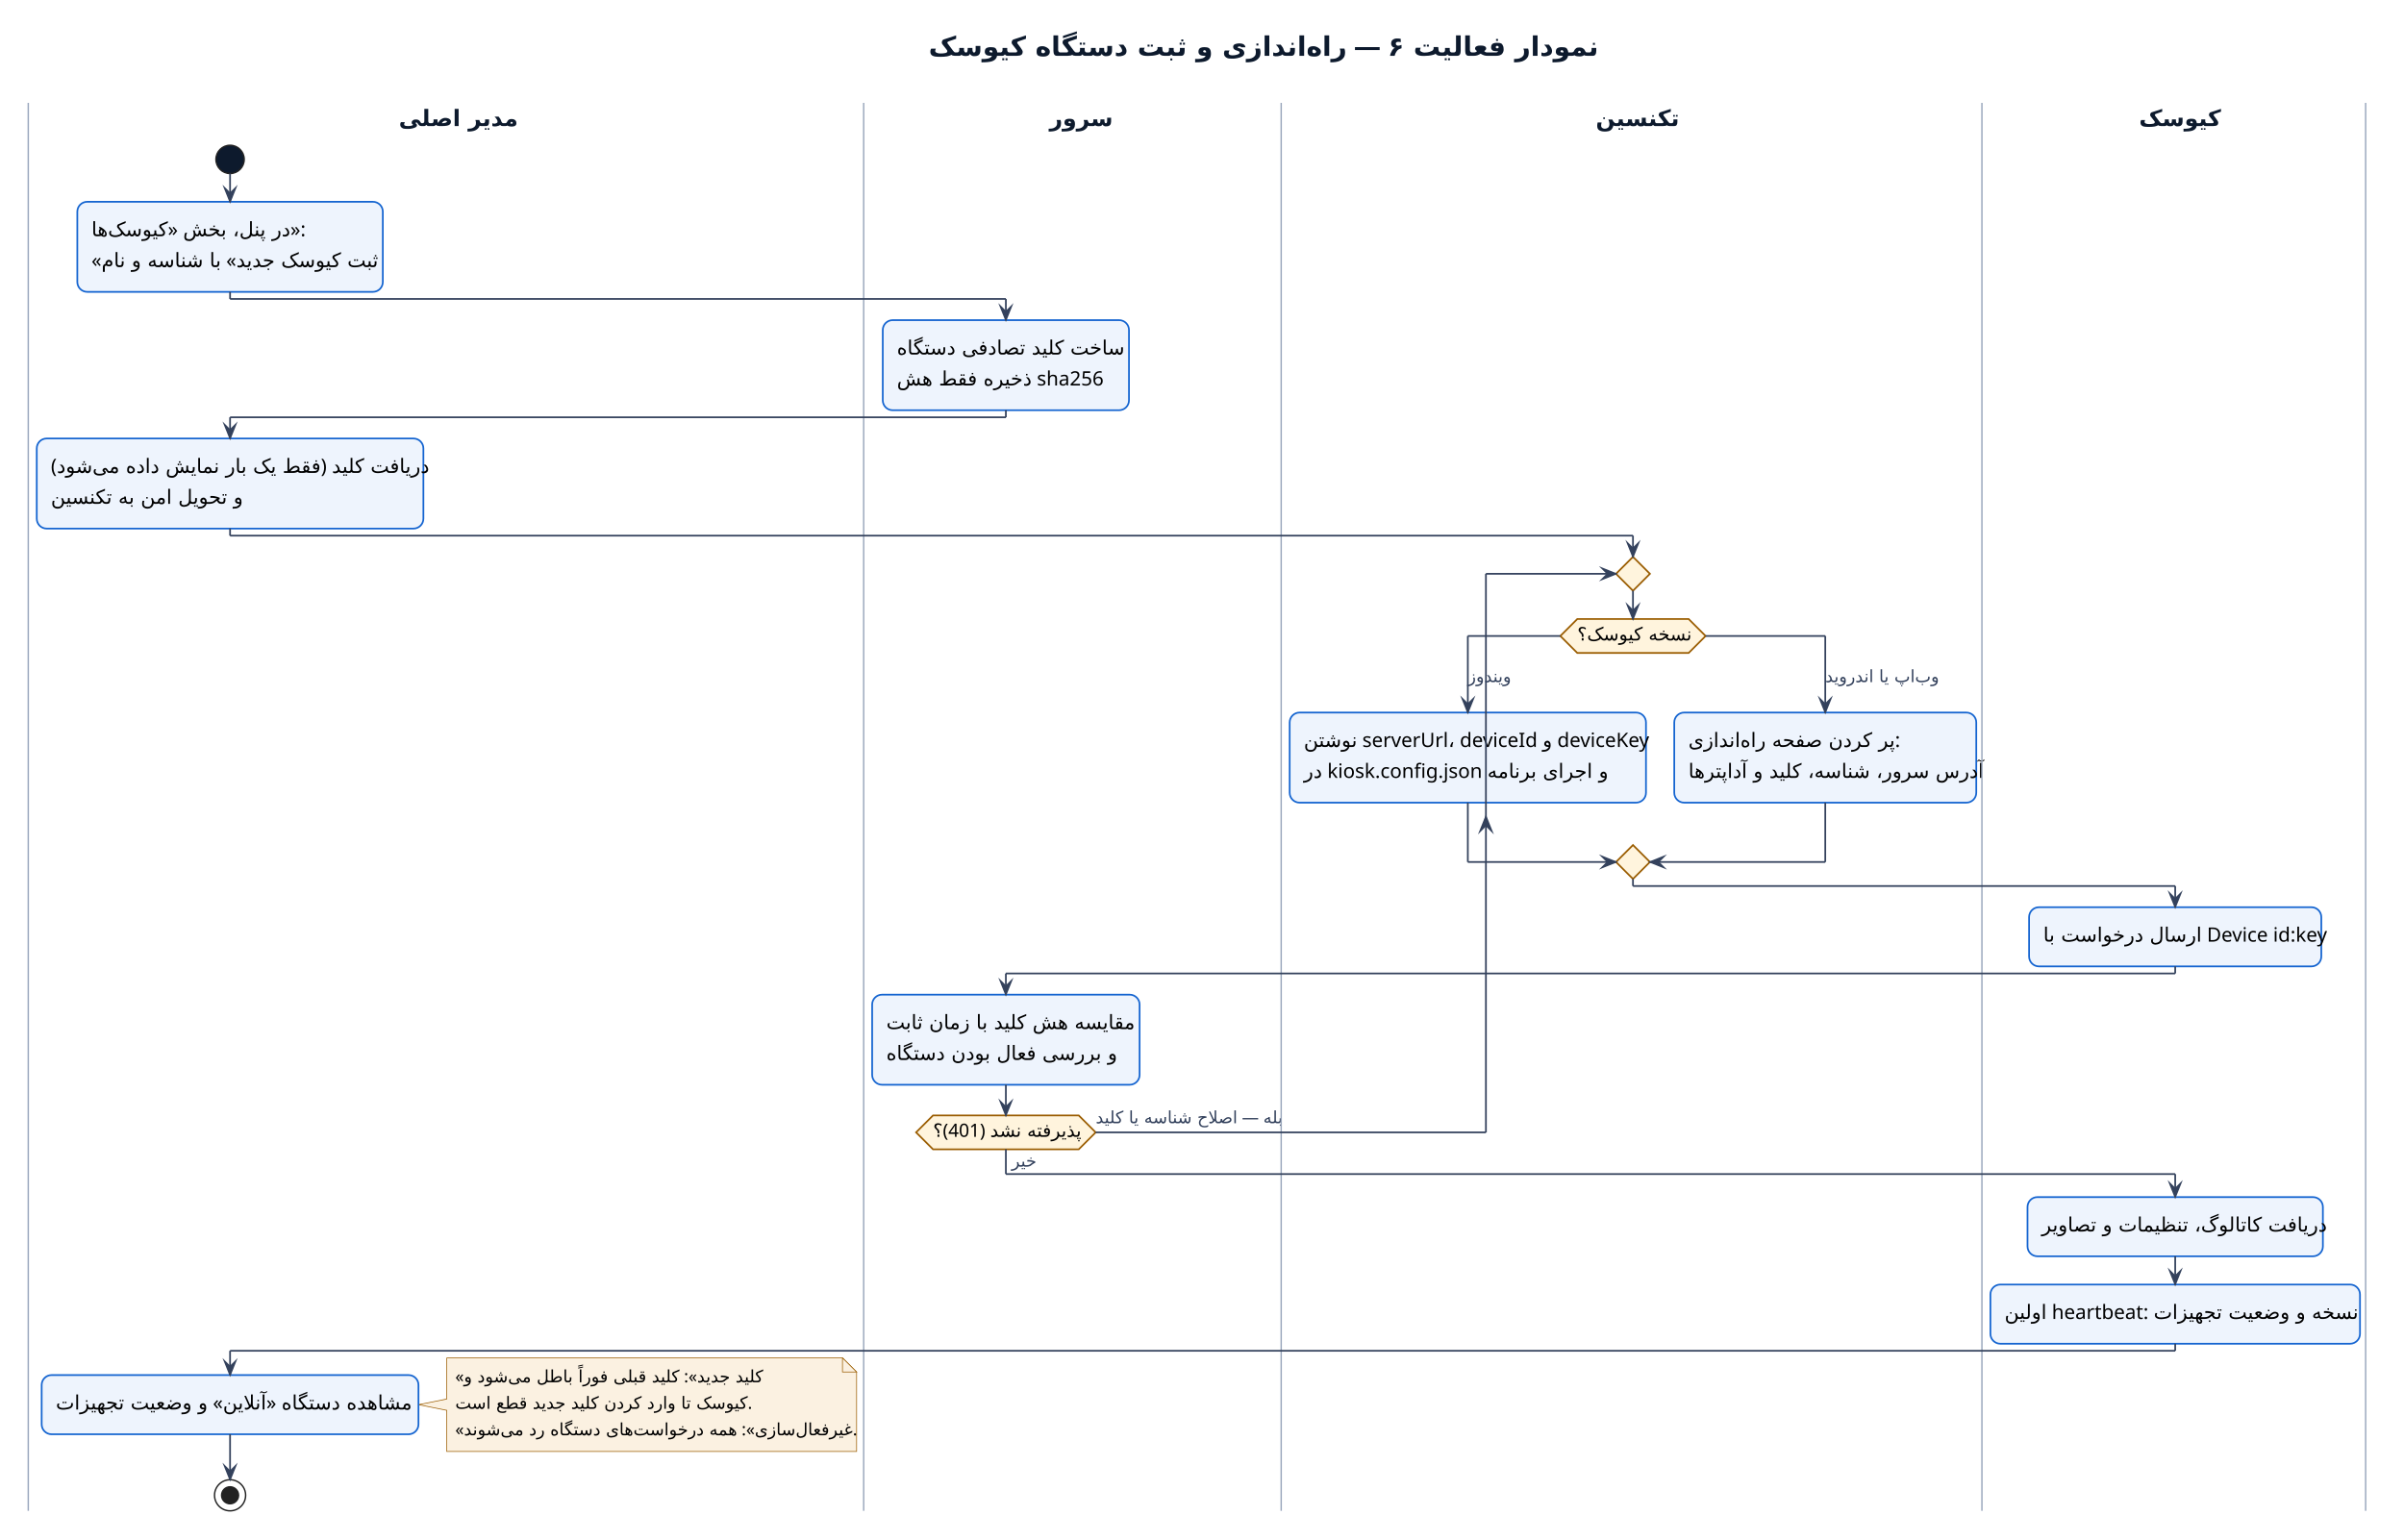
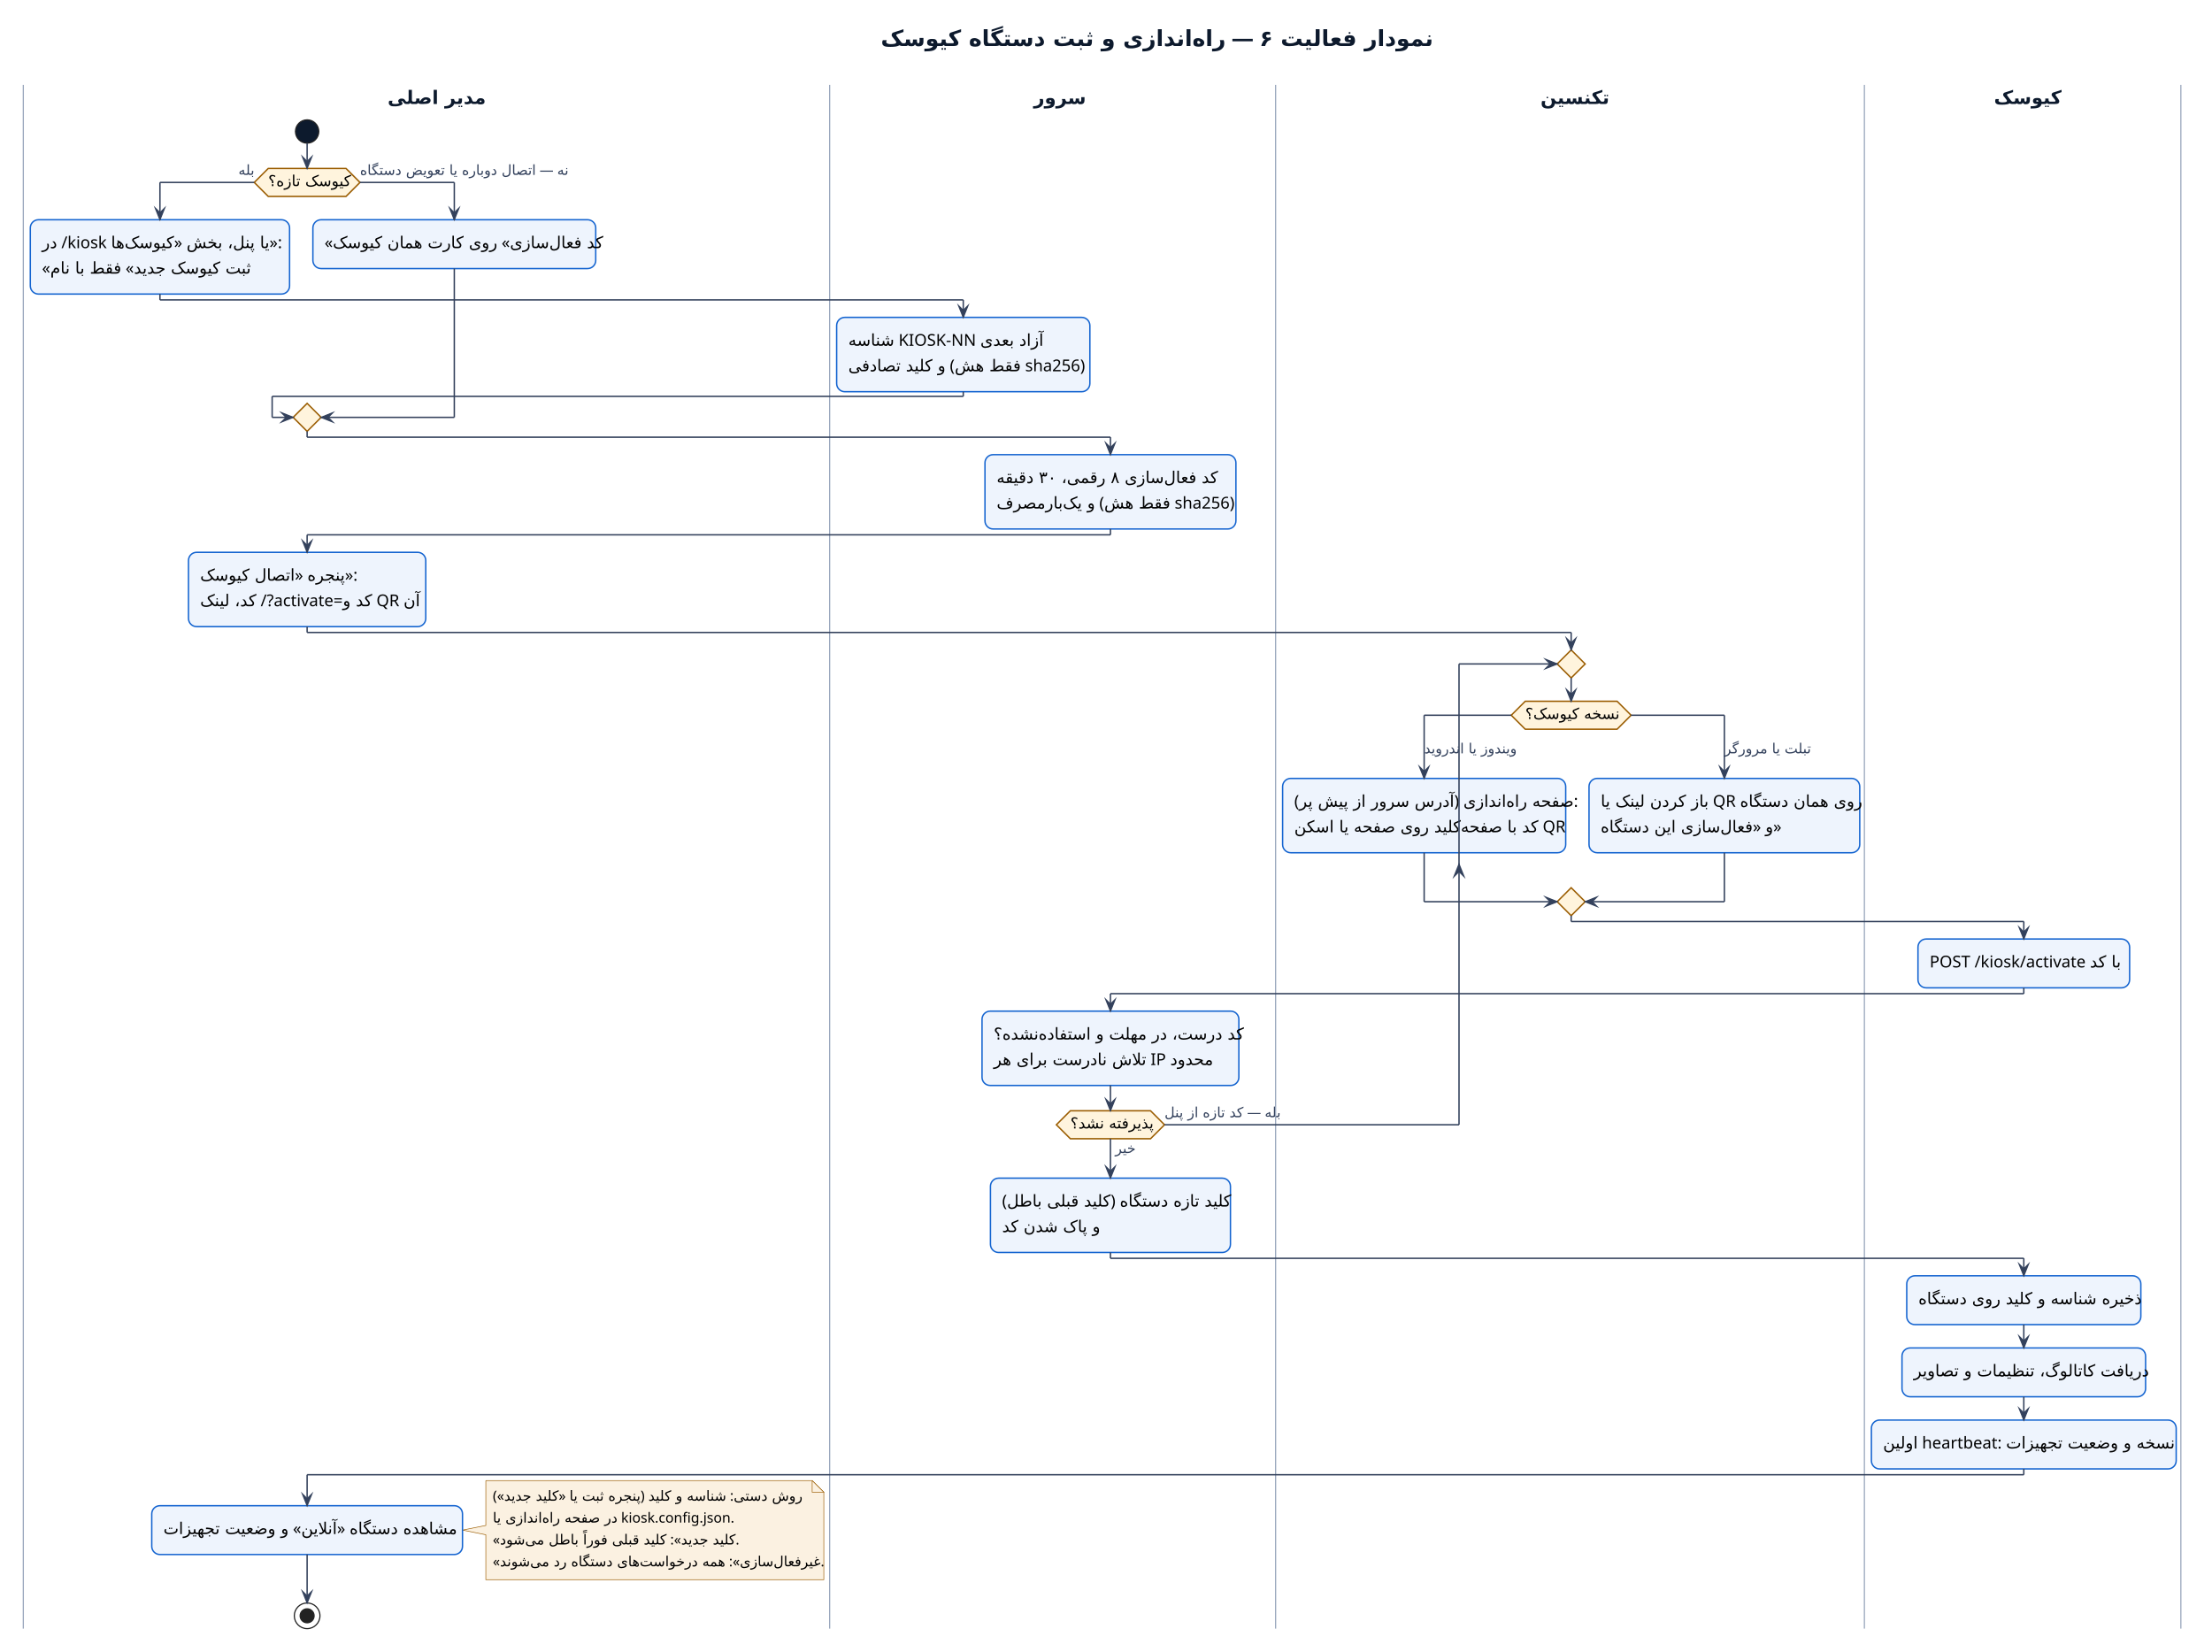
- <svg xmlns="http://www.w3.org/2000/svg" version="1.1" data-diagram-type="ACTIVITY" style="width:2480px;height:1589px;background:#FFFFFF;" width="2480.625px" height="1589.583px" viewBox="0 0 2480 1589" zoomAndPan="magnify" preserveAspectRatio="none" contentStyleType="text/css">
+ <svg xmlns="http://www.w3.org/2000/svg" version="1.1" data-diagram-type="ACTIVITY" style="width:2767px;height:2066px;background:#FFFFFF;" width="2767.917px" height="2066.458px" viewBox="0 0 2767 2066" zoomAndPan="magnify" preserveAspectRatio="none" contentStyleType="text/css">
  <defs />
  <g font-family="sans-serif" lengthAdjust="spacing">
    <g class="title" data-source-line="2">
-       <text x="958.003" y="57.579" fill="#0D1A2D" font-size="27.708" textLength="562.366" font-weight="700" font-family="Vazirmatn">نمودار فعالیت ۶ — راه‌اندازی و ثبت دستگاه کیوسک</text>
+       <text x="1101.807" y="57.579" fill="#0D1A2D" font-size="27.708" textLength="562.366" font-weight="700" font-family="Vazirmatn">نمودار فعالیت ۶ — راه‌اندازی و ثبت دستگاه کیوسک</text>
    </g>
-     <rect x="29.167" y="106.139" width="2412.746" height="36.458" fill="none" style="stroke:none;" />
-     <ellipse cx="237.347" cy="164.473" rx="14.583" ry="14.583" fill="#0D1A2D" style="stroke:#222;stroke-width:1.458;" />
-     <rect x="79.762" y="208.223" width="315.169" height="92.969" fill="#EEF4FD" style="stroke:#1464D0;stroke-width:1.75;" rx="10.208" ry="10.208" />
-     <text x="94.345" y="243.741" fill="#000" font-size="20.417" textLength="216.219" font-family="Vazirmatn">در پنل، بخش «کیوسک‌ها»:</text>
-     <text x="94.345" y="275.642" fill="#000" font-size="20.417" textLength="286.003" font-family="Vazirmatn">«ثبت کیوسک جدید» با شناسه و نام</text>
-     <rect x="37.917" y="452.493" width="398.86" height="92.969" fill="#EEF4FD" style="stroke:#1464D0;stroke-width:1.75;" rx="10.208" ry="10.208" />
-     <text x="52.5" y="488.012" fill="#000" font-size="20.417" textLength="369.693" font-family="Vazirmatn">دریافت کلید (فقط یک بار نمایش داده می‌شود)</text>
-     <text x="52.5" y="519.913" fill="#000" font-size="20.417" textLength="192.084" font-family="Vazirmatn">و تحویل امن به تکنسین</text>
-     <path d="M460.874,1401.219 L460.874,1443.693 L431.707,1449.526 L460.874,1455.36 L460.874,1497.834 A0,0 0 0 0 460.874,1497.834 L883.685,1497.834 A0,0 0 0 0 883.685,1497.834 L883.685,1415.802 L869.102,1401.219 L460.874,1401.219 A0,0 0 0 0 460.874,1401.219" style="stroke:#9A5C00;stroke-width:0.729;" fill="#FBF1E1" />
-     <path d="M869.102,1401.219 L869.102,1415.802 L883.685,1415.802 L869.102,1401.219" style="stroke:#9A5C00;stroke-width:0.729;" fill="#FBF1E1" />
-     <text x="469.624" y="1426.455" fill="#000" font-size="17.5" textLength="295.535" font-family="Vazirmatn">«کلید جدید»: کلید قبلی فوراً باطل می‌شود و</text>
-     <text x="469.624" y="1453.799" fill="#000" font-size="17.5" textLength="291.305" font-family="Vazirmatn">کیوسک تا وارد کردن کلید جدید قطع است.</text>
-     <text x="469.624" y="1481.143" fill="#000" font-size="17.5" textLength="392.186" font-family="Vazirmatn">«غیرفعال‌سازی»: همه درخواست‌های دستگاه رد می‌شوند.</text>
-     <rect x="42.986" y="1418.993" width="388.721" height="61.068" fill="#EEF4FD" style="stroke:#1464D0;stroke-width:1.75;" rx="10.208" ry="10.208" />
-     <text x="57.569" y="1454.511" fill="#000" font-size="20.417" textLength="359.555" font-family="Vazirmatn">مشاهده دستگاه «آنلاین» و وضعیت تجهیزات</text>
-     <ellipse cx="237.347" cy="1543.042" rx="16.042" ry="16.042" fill="none" style="stroke:#222;stroke-width:1.458;" />
-     <ellipse cx="237.347" cy="1543.042" rx="8.75" ry="8.75" fill="#222" style="stroke:#222;stroke-width:1.458;" />
-     <line x1="29.167" y1="106.139" x2="29.167" y2="1559.084" style="stroke:#9AA7BD;stroke-width:1.458;" />
-     <rect x="910.678" y="330.358" width="253.999" height="92.969" fill="#EEF4FD" style="stroke:#1464D0;stroke-width:1.75;" rx="10.208" ry="10.208" />
-     <text x="925.261" y="365.876" fill="#000" font-size="20.417" textLength="224.833" font-family="Vazirmatn">ساخت کلید تصادفی دستگاه</text>
-     <text x="925.261" y="397.778" fill="#000" font-size="20.417" textLength="207.227" font-family="Vazirmatn">ذخیره فقط هش sha256</text>
-     <rect x="899.727" y="1026.427" width="275.901" height="92.969" fill="#EEF4FD" style="stroke:#1464D0;stroke-width:1.75;" rx="10.208" ry="10.208" />
-     <text x="914.31" y="1061.946" fill="#000" font-size="20.417" textLength="246.735" font-family="Vazirmatn">مقایسه هش کلید با زمان ثابت</text>
-     <text x="914.31" y="1093.847" fill="#000" font-size="20.417" textLength="218.323" font-family="Vazirmatn">و بررسی فعال بودن دستگاه</text>
-     <polygon points="962.534,1151.035,1112.821,1151.035,1130.321,1168.535,1112.821,1186.035,962.534,1186.035,945.034,1168.535,962.534,1151.035" fill="#FFF4DD" style="stroke:#9A5C00;stroke-width:1.75;stroke-linejoin:miter;stroke-miterlimit:10;" />
-     <text x="1043.511" y="1203.979" fill="#33415C" font-size="17.5" textLength="25.43" font-family="Vazirmatn">خیر</text>
-     <text x="962.534" y="1173.164" fill="#000" font-size="18.958" textLength="150.287" font-family="Vazirmatn">پذیرفته نشد (401)؟</text>
-     <text x="1130.321" y="1159.136" fill="#33415C" font-size="17.5" textLength="184.083" font-family="Vazirmatn">بله — اصلاح شناسه یا کلید</text>
-     <line x1="890.977" y1="106.139" x2="890.977" y2="1559.084" style="stroke:#9AA7BD;stroke-width:1.458;" />
-     <polygon points="1627.154,638.796,1742.043,638.796,1759.543,656.296,1742.043,673.796,1627.154,673.796,1609.654,656.296,1627.154,638.796" fill="#FFF4DD" style="stroke:#9A5C00;stroke-width:1.75;stroke-linejoin:miter;stroke-miterlimit:10;" />
-     <text x="1627.154" y="660.924" fill="#000" font-size="18.958" textLength="114.889" font-family="Vazirmatn">نسخه کیوسک؟</text>
-     <rect x="1330.446" y="735.308" width="367.577" height="92.969" fill="#EEF4FD" style="stroke:#1464D0;stroke-width:1.75;" rx="10.208" ry="10.208" />
-     <text x="1345.029" y="770.826" fill="#000" font-size="20.417" textLength="338.41" font-family="Vazirmatn">نوشتن serverUrl، deviceId و deviceKey</text>
-     <text x="1345.029" y="802.727" fill="#000" font-size="20.417" textLength="294.148" font-family="Vazirmatn">در kiosk.config.json و اجرای برنامه</text>
-     <rect x="1727.19" y="735.308" width="311.561" height="92.969" fill="#EEF4FD" style="stroke:#1464D0;stroke-width:1.75;" rx="10.208" ry="10.208" />
-     <text x="1741.773" y="770.826" fill="#000" font-size="20.417" textLength="197.986" font-family="Vazirmatn">پر کردن صفحه راه‌اندازی:</text>
-     <text x="1741.773" y="802.727" fill="#000" font-size="20.417" textLength="282.394" font-family="Vazirmatn">آدرس سرور، شناسه، کلید و آداپترها</text>
-     <polygon points="1684.598,872.026,1684.598,872.026,1702.098,889.526,1684.598,907.026,1684.598,907.026,1667.098,889.526,1684.598,872.026" fill="#FFF4DD" style="stroke:#9A5C00;stroke-width:1.75;stroke-linejoin:miter;stroke-miterlimit:10;" />
-     <polygon points="1684.598,574.629,1702.098,592.129,1684.598,609.629,1667.098,592.129,1684.598,574.629" fill="#FFF4DD" style="stroke:#9A5C00;stroke-width:1.75;stroke-linejoin:miter;stroke-miterlimit:10;" />
-     <line x1="1321.696" y1="106.139" x2="1321.696" y2="1559.084" style="stroke:#9AA7BD;stroke-width:1.458;" />
-     <rect x="2093.235" y="936.193" width="301.462" height="61.068" fill="#EEF4FD" style="stroke:#1464D0;stroke-width:1.75;" rx="10.208" ry="10.208" />
-     <text x="2107.818" y="971.711" fill="#000" font-size="20.417" textLength="272.295" font-family="Vazirmatn">ارسال درخواست با Device id:key</text>
-     <rect x="2091.605" y="1235.334" width="304.722" height="61.068" fill="#EEF4FD" style="stroke:#1464D0;stroke-width:1.75;" rx="10.208" ry="10.208" />
-     <text x="2106.188" y="1270.852" fill="#000" font-size="20.417" textLength="275.555" font-family="Vazirmatn">دریافت کاتالوگ، تنظیمات و تصاویر</text>
-     <rect x="2053.334" y="1325.568" width="381.264" height="61.068" fill="#EEF4FD" style="stroke:#1464D0;stroke-width:1.75;" rx="10.208" ry="10.208" />
-     <text x="2067.917" y="1361.086" fill="#000" font-size="20.417" textLength="352.098" font-family="Vazirmatn">اولین heartbeat: نسخه و وضعیت تجهیزات</text>
-     <line x1="2044.584" y1="106.139" x2="2044.584" y2="1559.084" style="stroke:#9AA7BD;stroke-width:1.458;" />
-     <line x1="2440.431" y1="106.139" x2="2440.431" y2="1559.084" style="stroke:#9AA7BD;stroke-width:1.458;" />
-     <line x1="237.347" y1="179.056" x2="237.347" y2="208.223" style="stroke:#33415C;stroke-width:1.75;" />
-     <polygon points="231.513,193.639,237.347,208.223,243.18,193.639,237.347,199.473" fill="#33415C" style="stroke:#33415C;stroke-width:1.458;stroke-linejoin:miter;stroke-miterlimit:10;" />
-     <line x1="237.347" y1="1480.06" x2="237.347" y2="1527" style="stroke:#33415C;stroke-width:1.75;" />
-     <polygon points="231.513,1512.417,237.347,1527,243.18,1512.417,237.347,1518.25" fill="#33415C" style="stroke:#33415C;stroke-width:1.458;stroke-linejoin:miter;stroke-miterlimit:10;" />
-     <line x1="1037.678" y1="1119.396" x2="1037.678" y2="1151.035" style="stroke:#33415C;stroke-width:1.75;" />
-     <polygon points="1031.844,1136.452,1037.678,1151.035,1043.511,1136.452,1037.678,1142.285" fill="#33415C" style="stroke:#33415C;stroke-width:1.458;stroke-linejoin:miter;stroke-miterlimit:10;" />
-     <line x1="1609.654" y1="656.296" x2="1514.235" y2="656.296" style="stroke:#33415C;stroke-width:1.75;" />
-     <line x1="1514.235" y1="656.296" x2="1514.235" y2="735.308" style="stroke:#33415C;stroke-width:1.75;" />
-     <polygon points="1508.401,720.724,1514.235,735.308,1520.068,720.724,1514.235,726.558" fill="#33415C" style="stroke:#33415C;stroke-width:1.458;stroke-linejoin:miter;stroke-miterlimit:10;" />
-     <text x="1514.235" y="703.953" fill="#33415C" font-size="17.5" textLength="42.195" font-family="Vazirmatn">ویندوز</text>
-     <line x1="1759.543" y1="656.296" x2="1882.97" y2="656.296" style="stroke:#33415C;stroke-width:1.75;" />
-     <line x1="1882.97" y1="656.296" x2="1882.97" y2="735.308" style="stroke:#33415C;stroke-width:1.75;" />
-     <polygon points="1877.137,720.724,1882.97,735.308,1888.803,720.724,1882.97,726.558" fill="#33415C" style="stroke:#33415C;stroke-width:1.458;stroke-linejoin:miter;stroke-miterlimit:10;" />
-     <text x="1882.97" y="703.953" fill="#33415C" font-size="17.5" textLength="108.751" font-family="Vazirmatn">وب‌اپ یا اندروید</text>
-     <line x1="1514.235" y1="828.276" x2="1514.235" y2="889.526" style="stroke:#33415C;stroke-width:1.75;" />
-     <line x1="1514.235" y1="889.526" x2="1667.098" y2="889.526" style="stroke:#33415C;stroke-width:1.75;" />
-     <polygon points="1652.515,883.693,1667.098,889.526,1652.515,895.36,1658.348,889.526" fill="#33415C" style="stroke:#33415C;stroke-width:1.458;stroke-linejoin:miter;stroke-miterlimit:10;" />
-     <line x1="1882.97" y1="828.276" x2="1882.97" y2="889.526" style="stroke:#33415C;stroke-width:1.75;" />
-     <line x1="1882.97" y1="889.526" x2="1702.098" y2="889.526" style="stroke:#33415C;stroke-width:1.75;" />
-     <polygon points="1716.682,883.693,1702.098,889.526,1716.682,895.36,1710.848,889.526" fill="#33415C" style="stroke:#33415C;stroke-width:1.458;stroke-linejoin:miter;stroke-miterlimit:10;" />
-     <line x1="1684.598" y1="609.629" x2="1684.598" y2="638.796" style="stroke:#33415C;stroke-width:1.75;" />
-     <polygon points="1678.765,624.212,1684.598,638.796,1690.432,624.212,1684.598,630.046" fill="#33415C" style="stroke:#33415C;stroke-width:1.458;stroke-linejoin:miter;stroke-miterlimit:10;" />
-     <line x1="2243.966" y1="1296.401" x2="2243.966" y2="1325.568" style="stroke:#33415C;stroke-width:1.75;" />
-     <polygon points="2238.133,1310.985,2243.966,1325.568,2249.799,1310.985,2243.966,1316.818" fill="#33415C" style="stroke:#33415C;stroke-width:1.458;stroke-linejoin:miter;stroke-miterlimit:10;" />
-     <line x1="237.347" y1="301.191" x2="237.347" y2="308.483" style="stroke:#33415C;stroke-width:1.75;" />
-     <line x1="237.347" y1="308.483" x2="1037.678" y2="308.483" style="stroke:#33415C;stroke-width:1.75;" />
-     <line x1="1037.678" y1="308.483" x2="1037.678" y2="330.358" style="stroke:#33415C;stroke-width:1.75;" />
-     <polygon points="1031.844,315.775,1037.678,330.358,1043.511,315.775,1037.678,321.608" fill="#33415C" style="stroke:#33415C;stroke-width:1.458;stroke-linejoin:miter;stroke-miterlimit:10;" />
-     <line x1="1037.678" y1="423.327" x2="1037.678" y2="430.618" style="stroke:#33415C;stroke-width:1.75;" />
-     <line x1="1037.678" y1="430.618" x2="237.347" y2="430.618" style="stroke:#33415C;stroke-width:1.75;" />
-     <line x1="237.347" y1="430.618" x2="237.347" y2="452.493" style="stroke:#33415C;stroke-width:1.75;" />
-     <polygon points="231.513,437.91,237.347,452.493,243.18,437.91,237.347,443.743" fill="#33415C" style="stroke:#33415C;stroke-width:1.458;stroke-linejoin:miter;stroke-miterlimit:10;" />
-     <line x1="1684.598" y1="907.026" x2="1684.598" y2="914.318" style="stroke:#33415C;stroke-width:1.75;" />
-     <line x1="1684.598" y1="914.318" x2="2243.966" y2="914.318" style="stroke:#33415C;stroke-width:1.75;" />
-     <line x1="2243.966" y1="914.318" x2="2243.966" y2="936.193" style="stroke:#33415C;stroke-width:1.75;" />
-     <polygon points="2238.133,921.61,2243.966,936.193,2249.799,921.61,2243.966,927.443" fill="#33415C" style="stroke:#33415C;stroke-width:1.458;stroke-linejoin:miter;stroke-miterlimit:10;" />
-     <line x1="2243.966" y1="997.261" x2="2243.966" y2="1004.552" style="stroke:#33415C;stroke-width:1.75;" />
-     <line x1="2243.966" y1="1004.552" x2="1037.678" y2="1004.552" style="stroke:#33415C;stroke-width:1.75;" />
-     <line x1="1037.678" y1="1004.552" x2="1037.678" y2="1026.427" style="stroke:#33415C;stroke-width:1.75;" />
-     <polygon points="1031.844,1011.844,1037.678,1026.427,1043.511,1011.844,1037.678,1017.677" fill="#33415C" style="stroke:#33415C;stroke-width:1.458;stroke-linejoin:miter;stroke-miterlimit:10;" />
-     <line x1="1130.321" y1="1168.535" x2="1532.904" y2="1168.535" style="stroke:#33415C;stroke-width:1.75;" />
-     <polygon points="1527.071,857.443,1532.904,842.86,1538.737,857.443,1532.904,851.61" fill="#33415C" style="stroke:#33415C;stroke-width:1.75;stroke-linejoin:miter;stroke-miterlimit:10;" />
-     <line x1="1532.904" y1="592.129" x2="1532.904" y2="1168.535" style="stroke:#33415C;stroke-width:1.75;" />
-     <line x1="1532.904" y1="592.129" x2="1667.098" y2="592.129" style="stroke:#33415C;stroke-width:1.75;" />
-     <polygon points="1652.515,586.296,1667.098,592.129,1652.515,597.962,1658.348,592.129" fill="#33415C" style="stroke:#33415C;stroke-width:1.458;stroke-linejoin:miter;stroke-miterlimit:10;" />
-     <line x1="237.347" y1="545.462" x2="237.347" y2="552.754" style="stroke:#33415C;stroke-width:1.75;" />
-     <line x1="237.347" y1="552.754" x2="1684.598" y2="552.754" style="stroke:#33415C;stroke-width:1.75;" />
-     <line x1="1684.598" y1="552.754" x2="1684.598" y2="574.629" style="stroke:#33415C;stroke-width:1.75;" />
-     <polygon points="1678.765,560.046,1684.598,574.629,1690.432,560.046,1684.598,565.879" fill="#33415C" style="stroke:#33415C;stroke-width:1.458;stroke-linejoin:miter;stroke-miterlimit:10;" />
-     <line x1="1037.678" y1="1186.035" x2="1037.678" y2="1211.556" style="stroke:#33415C;stroke-width:1.75;" />
-     <line x1="1037.678" y1="1211.556" x2="2243.966" y2="1211.556" style="stroke:#33415C;stroke-width:1.75;" />
-     <line x1="2243.966" y1="1211.556" x2="2243.966" y2="1235.334" style="stroke:#33415C;stroke-width:1.75;" />
-     <polygon points="2238.133,1220.75,2243.966,1235.334,2249.799,1220.75,2243.966,1226.584" fill="#33415C" style="stroke:#33415C;stroke-width:1.458;stroke-linejoin:miter;stroke-miterlimit:10;" />
-     <line x1="2243.966" y1="1386.636" x2="2243.966" y2="1393.927" style="stroke:#33415C;stroke-width:1.75;" />
-     <line x1="2243.966" y1="1393.927" x2="237.347" y2="1393.927" style="stroke:#33415C;stroke-width:1.75;" />
-     <line x1="237.347" y1="1393.927" x2="237.347" y2="1418.993" style="stroke:#33415C;stroke-width:1.75;" />
-     <polygon points="231.513,1404.409,237.347,1418.993,243.18,1404.409,237.347,1410.243" fill="#33415C" style="stroke:#33415C;stroke-width:1.458;stroke-linejoin:miter;stroke-miterlimit:10;" />
-     <text x="411.411" y="130.065" fill="#0D1A2D" font-size="23.333" textLength="97.321" font-weight="700" font-family="Vazirmatn">مدیر اصلی</text>
-     <text x="1082.753" y="130.065" fill="#0D1A2D" font-size="23.333" textLength="47.168" font-weight="700" font-family="Vazirmatn">سرور</text>
-     <text x="1646.26" y="130.065" fill="#0D1A2D" font-size="23.333" textLength="73.76" font-weight="700" font-family="Vazirmatn">تکنسین</text>
-     <text x="2206.664" y="130.065" fill="#0D1A2D" font-size="23.333" textLength="71.686" font-weight="700" font-family="Vazirmatn">کیوسک</text>
+     <rect x="29.167" y="106.139" width="2700.354" height="36.458" fill="none" style="stroke:none;" />
+     <ellipse cx="384.186" cy="164.473" rx="14.583" ry="14.583" fill="#0D1A2D" style="stroke:#222;stroke-width:1.458;" />
+     <polygon points="335.545,210.695,432.827,210.695,450.327,228.195,432.827,245.695,335.545,245.695,318.045,228.195,335.545,210.695" fill="#FFF4DD" style="stroke:#9A5C00;stroke-width:1.75;stroke-linejoin:miter;stroke-miterlimit:10;" />
+     <text x="335.545" y="232.823" fill="#000" font-size="18.958" textLength="97.282" font-family="Vazirmatn">کیوسک تازه؟</text>
+     <text x="298.246" y="218.796" fill="#33415C" font-size="17.5" textLength="19.799" font-family="Vazirmatn">بله</text>
+     <text x="450.327" y="218.796" fill="#33415C" font-size="17.5" textLength="247.64" font-family="Vazirmatn">نه — اتصال دوباره یا تعویض دستگاه</text>
+     <rect x="37.917" y="274.862" width="324.311" height="92.969" fill="#EEF4FD" style="stroke:#1464D0;stroke-width:1.75;" rx="10.208" ry="10.208" />
+     <text x="52.5" y="310.38" fill="#000" font-size="20.417" textLength="295.144" font-family="Vazirmatn">در /kiosk یا پنل، بخش «کیوسک‌ها»:</text>
+     <text x="52.5" y="342.281" fill="#000" font-size="20.417" textLength="251.52" font-family="Vazirmatn">«ثبت کیوسک جدید» فقط با نام</text>
+     <rect x="391.394" y="274.862" width="353.81" height="61.068" fill="#EEF4FD" style="stroke:#1464D0;stroke-width:1.75;" rx="10.208" ry="10.208" />
+     <text x="405.978" y="310.38" fill="#000" font-size="20.417" textLength="324.643" font-family="Vazirmatn">«کد فعال‌سازی» روی کارت همان کیوسک</text>
+     <polygon points="384.186,504.549,401.686,522.049,384.186,539.549,366.686,522.049,384.186,504.549" fill="#FFF4DD" style="stroke:#9A5C00;stroke-width:1.75;stroke-linejoin:miter;stroke-miterlimit:10;" />
+     <rect x="235.778" y="690.851" width="296.816" height="92.969" fill="#EEF4FD" style="stroke:#1464D0;stroke-width:1.75;" rx="10.208" ry="10.208" />
+     <text x="250.361" y="726.37" fill="#000" font-size="20.417" textLength="188.306" font-family="Vazirmatn">پنجره «اتصال کیوسک»:</text>
+     <text x="250.361" y="758.271" fill="#000" font-size="20.417" textLength="267.65" font-family="Vazirmatn">کد، لینک /?activate=کد و QR آن</text>
+     <path d="M607.713,1851.947 L607.713,1908.092 L578.546,1913.926 L607.713,1919.759 L607.713,1975.905 A0,0 0 0 0 607.713,1975.905 L1030.524,1975.905 A0,0 0 0 0 1030.524,1975.905 L1030.524,1866.53 L1015.941,1851.947 L607.713,1851.947 A0,0 0 0 0 607.713,1851.947" style="stroke:#9A5C00;stroke-width:0.729;" fill="#FBF1E1" />
+     <path d="M1015.941,1851.947 L1015.941,1866.53 L1030.524,1866.53 L1015.941,1851.947" style="stroke:#9A5C00;stroke-width:0.729;" fill="#FBF1E1" />
+     <text x="616.463" y="1877.183" fill="#000" font-size="17.5" textLength="373.541" font-family="Vazirmatn">روش دستی: شناسه و کلید (پنجره ثبت یا «کلید جدید»)</text>
+     <text x="616.463" y="1904.526" fill="#000" font-size="17.5" textLength="283.589" font-family="Vazirmatn">در صفحه راه‌اندازی یا kiosk.config.json.</text>
+     <text x="616.463" y="1931.87" fill="#000" font-size="17.5" textLength="287.81" font-family="Vazirmatn">«کلید جدید»: کلید قبلی فوراً باطل می‌شود.</text>
+     <text x="616.463" y="1959.214" fill="#000" font-size="17.5" textLength="392.186" font-family="Vazirmatn">«غیرفعال‌سازی»: همه درخواست‌های دستگاه رد می‌شوند.</text>
+     <rect x="189.825" y="1883.392" width="388.721" height="61.068" fill="#EEF4FD" style="stroke:#1464D0;stroke-width:1.75;" rx="10.208" ry="10.208" />
+     <text x="204.408" y="1918.91" fill="#000" font-size="20.417" textLength="359.555" font-family="Vazirmatn">مشاهده دستگاه «آنلاین» و وضعیت تجهیزات</text>
+     <ellipse cx="384.186" cy="2021.113" rx="16.042" ry="16.042" fill="none" style="stroke:#222;stroke-width:1.458;" />
+     <ellipse cx="384.186" cy="2021.113" rx="8.75" ry="8.75" fill="#222" style="stroke:#222;stroke-width:1.458;" />
+     <line x1="29.167" y1="106.139" x2="29.167" y2="2037.155" style="stroke:#9AA7BD;stroke-width:1.458;" />
+     <rect x="1046.566" y="396.997" width="316.765" height="92.969" fill="#EEF4FD" style="stroke:#1464D0;stroke-width:1.75;" rx="10.208" ry="10.208" />
+     <text x="1061.149" y="432.515" fill="#000" font-size="20.417" textLength="236.646" font-family="Vazirmatn">شناسه KIOSK-NN آزاد بعدی</text>
+     <text x="1061.149" y="464.417" fill="#000" font-size="20.417" textLength="287.598" font-family="Vazirmatn">و کلید تصادفی (فقط هش sha256)</text>
+     <rect x="1232.1" y="568.716" width="313.923" height="92.969" fill="#EEF4FD" style="stroke:#1464D0;stroke-width:1.75;" rx="10.208" ry="10.208" />
+     <text x="1246.683" y="604.234" fill="#000" font-size="20.417" textLength="258.04" font-family="Vazirmatn">کد فعال‌سازی ۸ رقمی، ۳۰ دقیقه</text>
+     <text x="1246.683" y="636.135" fill="#000" font-size="20.417" textLength="284.757" font-family="Vazirmatn">و یک‌بارمصرف (فقط هش sha256)</text>
+     <rect x="1228.427" y="1264.785" width="321.271" height="92.969" fill="#EEF4FD" style="stroke:#1464D0;stroke-width:1.75;" rx="10.208" ry="10.208" />
+     <text x="1243.01" y="1300.304" fill="#000" font-size="20.417" textLength="292.104" font-family="Vazirmatn">کد درست، در مهلت و استفاده‌نشده؟</text>
+     <text x="1243.01" y="1332.205" fill="#000" font-size="20.417" textLength="261.648" font-family="Vazirmatn">تلاش نادرست برای هر IP محدود</text>
+     <polygon points="1338.926,1389.393,1439.198,1389.393,1456.698,1406.893,1439.198,1424.393,1338.926,1424.393,1321.426,1406.893,1338.926,1389.393" fill="#FFF4DD" style="stroke:#9A5C00;stroke-width:1.75;stroke-linejoin:miter;stroke-miterlimit:10;" />
+     <text x="1394.895" y="1442.337" fill="#33415C" font-size="17.5" textLength="25.43" font-family="Vazirmatn">خیر</text>
+     <text x="1338.926" y="1411.521" fill="#000" font-size="18.958" textLength="100.272" font-family="Vazirmatn">پذیرفته نشد؟</text>
+     <text x="1456.698" y="1397.493" fill="#33415C" font-size="17.5" textLength="131.677" font-family="Vazirmatn">بله — کد تازه از پنل</text>
+     <rect x="1238.949" y="1473.691" width="300.226" height="92.969" fill="#EEF4FD" style="stroke:#1464D0;stroke-width:1.75;" rx="10.208" ry="10.208" />
+     <text x="1253.532" y="1509.21" fill="#000" font-size="20.417" textLength="271.059" font-family="Vazirmatn">کلید تازه دستگاه (کلید قبلی باطل)</text>
+     <text x="1253.532" y="1541.111" fill="#000" font-size="20.417" textLength="115.791" font-family="Vazirmatn">و پاک شدن کد</text>
+     <line x1="1037.816" y1="106.139" x2="1037.816" y2="2037.155" style="stroke:#9AA7BD;stroke-width:1.458;" />
+     <polygon points="1907.943,877.153,2022.832,877.153,2040.332,894.653,2022.832,912.153,1907.943,912.153,1890.443,894.653,1907.943,877.153" fill="#FFF4DD" style="stroke:#9A5C00;stroke-width:1.75;stroke-linejoin:miter;stroke-miterlimit:10;" />
+     <text x="1907.943" y="899.282" fill="#000" font-size="18.958" textLength="114.889" font-family="Vazirmatn">نسخه کیوسک؟</text>
+     <rect x="1604.417" y="973.665" width="354.129" height="92.969" fill="#EEF4FD" style="stroke:#1464D0;stroke-width:1.75;" rx="10.208" ry="10.208" />
+     <text x="1619" y="1009.184" fill="#000" font-size="20.417" textLength="324.962" font-family="Vazirmatn">صفحه راه‌اندازی (آدرس سرور از پیش پر):</text>
+     <text x="1619" y="1041.085" fill="#000" font-size="20.417" textLength="321.742" font-family="Vazirmatn">کد با صفحه‌کلید روی صفحه یا اسکن QR</text>
+     <rect x="1987.712" y="973.665" width="338.647" height="92.969" fill="#EEF4FD" style="stroke:#1464D0;stroke-width:1.75;" rx="10.208" ry="10.208" />
+     <text x="2002.295" y="1009.184" fill="#000" font-size="20.417" textLength="309.48" font-family="Vazirmatn">باز کردن لینک یا QR روی همان دستگاه</text>
+     <text x="2002.295" y="1041.085" fill="#000" font-size="20.417" textLength="211.564" font-family="Vazirmatn">و «فعال‌سازی این دستگاه»</text>
+     <polygon points="1965.388,1110.384,1965.388,1110.384,1982.888,1127.884,1965.388,1145.384,1965.388,1145.384,1947.888,1127.884,1965.388,1110.384" fill="#FFF4DD" style="stroke:#9A5C00;stroke-width:1.75;stroke-linejoin:miter;stroke-miterlimit:10;" />
+     <polygon points="1965.388,812.987,1982.888,830.487,1965.388,847.987,1947.888,830.487,1965.388,812.987" fill="#FFF4DD" style="stroke:#9A5C00;stroke-width:1.75;stroke-linejoin:miter;stroke-miterlimit:10;" />
+     <line x1="1595.667" y1="106.139" x2="1595.667" y2="2037.155" style="stroke:#9AA7BD;stroke-width:1.458;" />
+     <rect x="2399.206" y="1174.551" width="264.736" height="61.068" fill="#EEF4FD" style="stroke:#1464D0;stroke-width:1.75;" rx="10.208" ry="10.208" />
+     <text x="2413.789" y="1210.069" fill="#000" font-size="20.417" textLength="235.569" font-family="Vazirmatn">POST /kiosk/activate با کد</text>
+     <rect x="2385.145" y="1595.827" width="292.859" height="61.068" fill="#EEF4FD" style="stroke:#1464D0;stroke-width:1.75;" rx="10.208" ry="10.208" />
+     <text x="2399.728" y="1631.345" fill="#000" font-size="20.417" textLength="263.692" font-family="Vazirmatn">ذخیره شناسه و کلید روی دستگاه</text>
+     <rect x="2379.213" y="1686.061" width="304.722" height="61.068" fill="#EEF4FD" style="stroke:#1464D0;stroke-width:1.75;" rx="10.208" ry="10.208" />
+     <text x="2393.796" y="1721.58" fill="#000" font-size="20.417" textLength="275.555" font-family="Vazirmatn">دریافت کاتالوگ، تنظیمات و تصاویر</text>
+     <rect x="2340.942" y="1776.296" width="381.264" height="61.068" fill="#EEF4FD" style="stroke:#1464D0;stroke-width:1.75;" rx="10.208" ry="10.208" />
+     <text x="2355.525" y="1811.814" fill="#000" font-size="20.417" textLength="352.098" font-family="Vazirmatn">اولین heartbeat: نسخه و وضعیت تجهیزات</text>
+     <line x1="2332.192" y1="106.139" x2="2332.192" y2="2037.155" style="stroke:#9AA7BD;stroke-width:1.458;" />
+     <line x1="2728.04" y1="106.139" x2="2728.04" y2="2037.155" style="stroke:#9AA7BD;stroke-width:1.458;" />
+     <line x1="318.045" y1="228.195" x2="200.072" y2="228.195" style="stroke:#33415C;stroke-width:1.75;" />
+     <line x1="200.072" y1="228.195" x2="200.072" y2="274.862" style="stroke:#33415C;stroke-width:1.75;" />
+     <polygon points="194.239,260.278,200.072,274.862,205.906,260.278,200.072,266.112" fill="#33415C" style="stroke:#33415C;stroke-width:1.458;stroke-linejoin:miter;stroke-miterlimit:10;" />
+     <line x1="450.327" y1="228.195" x2="568.299" y2="228.195" style="stroke:#33415C;stroke-width:1.75;" />
+     <line x1="568.299" y1="228.195" x2="568.299" y2="274.862" style="stroke:#33415C;stroke-width:1.75;" />
+     <polygon points="562.466,260.278,568.299,274.862,574.133,260.278,568.299,266.112" fill="#33415C" style="stroke:#33415C;stroke-width:1.458;stroke-linejoin:miter;stroke-miterlimit:10;" />
+     <line x1="568.299" y1="335.929" x2="568.299" y2="522.049" style="stroke:#33415C;stroke-width:1.75;" />
+     <line x1="568.299" y1="522.049" x2="401.686" y2="522.049" style="stroke:#33415C;stroke-width:1.75;" />
+     <polygon points="416.269,516.216,401.686,522.049,416.269,527.882,410.436,522.049" fill="#33415C" style="stroke:#33415C;stroke-width:1.458;stroke-linejoin:miter;stroke-miterlimit:10;" />
+     <line x1="384.186" y1="179.056" x2="384.186" y2="210.695" style="stroke:#33415C;stroke-width:1.75;" />
+     <polygon points="378.352,196.112,384.186,210.695,390.019,196.112,384.186,201.945" fill="#33415C" style="stroke:#33415C;stroke-width:1.458;stroke-linejoin:miter;stroke-miterlimit:10;" />
+     <line x1="384.186" y1="1944.46" x2="384.186" y2="2005.072" style="stroke:#33415C;stroke-width:1.75;" />
+     <polygon points="378.352,1990.488,384.186,2005.072,390.019,1990.488,384.186,1996.322" fill="#33415C" style="stroke:#33415C;stroke-width:1.458;stroke-linejoin:miter;stroke-miterlimit:10;" />
+     <line x1="1389.062" y1="1357.754" x2="1389.062" y2="1389.393" style="stroke:#33415C;stroke-width:1.75;" />
+     <polygon points="1383.228,1374.81,1389.062,1389.393,1394.895,1374.81,1389.062,1380.643" fill="#33415C" style="stroke:#33415C;stroke-width:1.458;stroke-linejoin:miter;stroke-miterlimit:10;" />
+     <line x1="1389.062" y1="1424.393" x2="1389.062" y2="1473.691" style="stroke:#33415C;stroke-width:1.75;" />
+     <polygon points="1383.228,1459.108,1389.062,1473.691,1394.895,1459.108,1389.062,1464.941" fill="#33415C" style="stroke:#33415C;stroke-width:1.458;stroke-linejoin:miter;stroke-miterlimit:10;" />
+     <line x1="1890.443" y1="894.653" x2="1781.481" y2="894.653" style="stroke:#33415C;stroke-width:1.75;" />
+     <line x1="1781.481" y1="894.653" x2="1781.481" y2="973.665" style="stroke:#33415C;stroke-width:1.75;" />
+     <polygon points="1775.648,959.082,1781.481,973.665,1787.314,959.082,1781.481,964.915" fill="#33415C" style="stroke:#33415C;stroke-width:1.458;stroke-linejoin:miter;stroke-miterlimit:10;" />
+     <text x="1781.481" y="942.311" fill="#33415C" font-size="17.5" textLength="108.503" font-family="Vazirmatn">ویندوز یا اندروید</text>
+     <line x1="2040.332" y1="894.653" x2="2157.035" y2="894.653" style="stroke:#33415C;stroke-width:1.75;" />
+     <line x1="2157.035" y1="894.653" x2="2157.035" y2="973.665" style="stroke:#33415C;stroke-width:1.75;" />
+     <polygon points="2151.202,959.082,2157.035,973.665,2162.869,959.082,2157.035,964.915" fill="#33415C" style="stroke:#33415C;stroke-width:1.458;stroke-linejoin:miter;stroke-miterlimit:10;" />
+     <text x="2157.035" y="942.311" fill="#33415C" font-size="17.5" textLength="97.07" font-family="Vazirmatn">تبلت یا مرورگر</text>
+     <line x1="1781.481" y1="1066.634" x2="1781.481" y2="1127.884" style="stroke:#33415C;stroke-width:1.75;" />
+     <line x1="1781.481" y1="1127.884" x2="1947.888" y2="1127.884" style="stroke:#33415C;stroke-width:1.75;" />
+     <polygon points="1933.304,1122.051,1947.888,1127.884,1933.304,1133.717,1939.138,1127.884" fill="#33415C" style="stroke:#33415C;stroke-width:1.458;stroke-linejoin:miter;stroke-miterlimit:10;" />
+     <line x1="2157.035" y1="1066.634" x2="2157.035" y2="1127.884" style="stroke:#33415C;stroke-width:1.75;" />
+     <line x1="2157.035" y1="1127.884" x2="1982.888" y2="1127.884" style="stroke:#33415C;stroke-width:1.75;" />
+     <polygon points="1997.471,1122.051,1982.888,1127.884,1997.471,1133.717,1991.638,1127.884" fill="#33415C" style="stroke:#33415C;stroke-width:1.458;stroke-linejoin:miter;stroke-miterlimit:10;" />
+     <line x1="1965.388" y1="847.987" x2="1965.388" y2="877.153" style="stroke:#33415C;stroke-width:1.75;" />
+     <polygon points="1959.554,862.57,1965.388,877.153,1971.221,862.57,1965.388,868.403" fill="#33415C" style="stroke:#33415C;stroke-width:1.458;stroke-linejoin:miter;stroke-miterlimit:10;" />
+     <line x1="2531.574" y1="1656.895" x2="2531.574" y2="1686.061" style="stroke:#33415C;stroke-width:1.75;" />
+     <polygon points="2525.741,1671.478,2531.574,1686.061,2537.407,1671.478,2531.574,1677.311" fill="#33415C" style="stroke:#33415C;stroke-width:1.458;stroke-linejoin:miter;stroke-miterlimit:10;" />
+     <line x1="2531.574" y1="1747.129" x2="2531.574" y2="1776.296" style="stroke:#33415C;stroke-width:1.75;" />
+     <polygon points="2525.741,1761.712,2531.574,1776.296,2537.407,1761.712,2531.574,1767.546" fill="#33415C" style="stroke:#33415C;stroke-width:1.458;stroke-linejoin:miter;stroke-miterlimit:10;" />
+     <line x1="200.072" y1="367.83" x2="200.072" y2="375.122" style="stroke:#33415C;stroke-width:1.75;" />
+     <line x1="200.072" y1="375.122" x2="1204.948" y2="375.122" style="stroke:#33415C;stroke-width:1.75;" />
+     <line x1="1204.948" y1="375.122" x2="1204.948" y2="396.997" style="stroke:#33415C;stroke-width:1.75;" />
+     <polygon points="1199.115,382.414,1204.948,396.997,1210.782,382.414,1204.948,388.247" fill="#33415C" style="stroke:#33415C;stroke-width:1.458;stroke-linejoin:miter;stroke-miterlimit:10;" />
+     <line x1="1204.948" y1="489.966" x2="1204.948" y2="495.799" style="stroke:#33415C;stroke-width:1.75;" />
+     <line x1="1204.948" y1="495.799" x2="340.436" y2="495.799" style="stroke:#33415C;stroke-width:1.75;" />
+     <line x1="340.436" y1="495.799" x2="340.436" y2="522.049" style="stroke:#33415C;stroke-width:1.75;" />
+     <line x1="340.436" y1="522.049" x2="366.686" y2="522.049" style="stroke:#33415C;stroke-width:1.75;" />
+     <polygon points="352.102,516.216,366.686,522.049,352.102,527.882,357.936,522.049" fill="#33415C" style="stroke:#33415C;stroke-width:1.458;stroke-linejoin:miter;stroke-miterlimit:10;" />
+     <line x1="384.186" y1="539.549" x2="384.186" y2="546.841" style="stroke:#33415C;stroke-width:1.75;" />
+     <line x1="384.186" y1="546.841" x2="1389.062" y2="546.841" style="stroke:#33415C;stroke-width:1.75;" />
+     <line x1="1389.062" y1="546.841" x2="1389.062" y2="568.716" style="stroke:#33415C;stroke-width:1.75;" />
+     <polygon points="1383.228,554.132,1389.062,568.716,1394.895,554.132,1389.062,559.966" fill="#33415C" style="stroke:#33415C;stroke-width:1.458;stroke-linejoin:miter;stroke-miterlimit:10;" />
+     <line x1="1389.062" y1="661.685" x2="1389.062" y2="668.976" style="stroke:#33415C;stroke-width:1.75;" />
+     <line x1="1389.062" y1="668.976" x2="384.186" y2="668.976" style="stroke:#33415C;stroke-width:1.75;" />
+     <line x1="384.186" y1="668.976" x2="384.186" y2="690.851" style="stroke:#33415C;stroke-width:1.75;" />
+     <polygon points="378.352,676.268,384.186,690.851,390.019,676.268,384.186,682.101" fill="#33415C" style="stroke:#33415C;stroke-width:1.458;stroke-linejoin:miter;stroke-miterlimit:10;" />
+     <line x1="1965.388" y1="1145.384" x2="1965.388" y2="1152.676" style="stroke:#33415C;stroke-width:1.75;" />
+     <line x1="1965.388" y1="1152.676" x2="2531.574" y2="1152.676" style="stroke:#33415C;stroke-width:1.75;" />
+     <line x1="2531.574" y1="1152.676" x2="2531.574" y2="1174.551" style="stroke:#33415C;stroke-width:1.75;" />
+     <polygon points="2525.741,1159.967,2531.574,1174.551,2537.407,1159.967,2531.574,1165.801" fill="#33415C" style="stroke:#33415C;stroke-width:1.458;stroke-linejoin:miter;stroke-miterlimit:10;" />
+     <line x1="2531.574" y1="1235.618" x2="2531.574" y2="1242.91" style="stroke:#33415C;stroke-width:1.75;" />
+     <line x1="2531.574" y1="1242.91" x2="1389.062" y2="1242.91" style="stroke:#33415C;stroke-width:1.75;" />
+     <line x1="1389.062" y1="1242.91" x2="1389.062" y2="1264.785" style="stroke:#33415C;stroke-width:1.75;" />
+     <polygon points="1383.228,1250.202,1389.062,1264.785,1394.895,1250.202,1389.062,1256.035" fill="#33415C" style="stroke:#33415C;stroke-width:1.458;stroke-linejoin:miter;stroke-miterlimit:10;" />
+     <line x1="1456.698" y1="1406.893" x2="1825.09" y2="1406.893" style="stroke:#33415C;stroke-width:1.75;" />
+     <polygon points="1819.257,1095.801,1825.09,1081.217,1830.923,1095.801,1825.09,1089.967" fill="#33415C" style="stroke:#33415C;stroke-width:1.75;stroke-linejoin:miter;stroke-miterlimit:10;" />
+     <line x1="1825.09" y1="830.487" x2="1825.09" y2="1406.893" style="stroke:#33415C;stroke-width:1.75;" />
+     <line x1="1825.09" y1="830.487" x2="1947.888" y2="830.487" style="stroke:#33415C;stroke-width:1.75;" />
+     <polygon points="1933.304,824.653,1947.888,830.487,1933.304,836.32,1939.138,830.487" fill="#33415C" style="stroke:#33415C;stroke-width:1.458;stroke-linejoin:miter;stroke-miterlimit:10;" />
+     <line x1="384.186" y1="783.82" x2="384.186" y2="791.112" style="stroke:#33415C;stroke-width:1.75;" />
+     <line x1="384.186" y1="791.112" x2="1965.388" y2="791.112" style="stroke:#33415C;stroke-width:1.75;" />
+     <line x1="1965.388" y1="791.112" x2="1965.388" y2="812.987" style="stroke:#33415C;stroke-width:1.75;" />
+     <polygon points="1959.554,798.403,1965.388,812.987,1971.221,798.403,1965.388,804.237" fill="#33415C" style="stroke:#33415C;stroke-width:1.458;stroke-linejoin:miter;stroke-miterlimit:10;" />
+     <line x1="1389.062" y1="1566.66" x2="1389.062" y2="1573.952" style="stroke:#33415C;stroke-width:1.75;" />
+     <line x1="1389.062" y1="1573.952" x2="2531.574" y2="1573.952" style="stroke:#33415C;stroke-width:1.75;" />
+     <line x1="2531.574" y1="1573.952" x2="2531.574" y2="1595.827" style="stroke:#33415C;stroke-width:1.75;" />
+     <polygon points="2525.741,1581.243,2531.574,1595.827,2537.407,1581.243,2531.574,1587.077" fill="#33415C" style="stroke:#33415C;stroke-width:1.458;stroke-linejoin:miter;stroke-miterlimit:10;" />
+     <line x1="2531.574" y1="1837.363" x2="2531.574" y2="1844.655" style="stroke:#33415C;stroke-width:1.75;" />
+     <line x1="2531.574" y1="1844.655" x2="384.186" y2="1844.655" style="stroke:#33415C;stroke-width:1.75;" />
+     <line x1="384.186" y1="1844.655" x2="384.186" y2="1883.392" style="stroke:#33415C;stroke-width:1.75;" />
+     <polygon points="378.352,1868.809,384.186,1883.392,390.019,1868.809,384.186,1874.642" fill="#33415C" style="stroke:#33415C;stroke-width:1.458;stroke-linejoin:miter;stroke-miterlimit:10;" />
+     <text x="484.831" y="130.065" fill="#0D1A2D" font-size="23.333" textLength="97.321" font-weight="700" font-family="Vazirmatn">مدیر اصلی</text>
+     <text x="1293.157" y="130.065" fill="#0D1A2D" font-size="23.333" textLength="47.168" font-weight="700" font-family="Vazirmatn">سرور</text>
+     <text x="1927.049" y="130.065" fill="#0D1A2D" font-size="23.333" textLength="73.76" font-weight="700" font-family="Vazirmatn">تکنسین</text>
+     <text x="2494.273" y="130.065" fill="#0D1A2D" font-size="23.333" textLength="71.686" font-weight="700" font-family="Vazirmatn">کیوسک</text>
  </g>
</svg>
